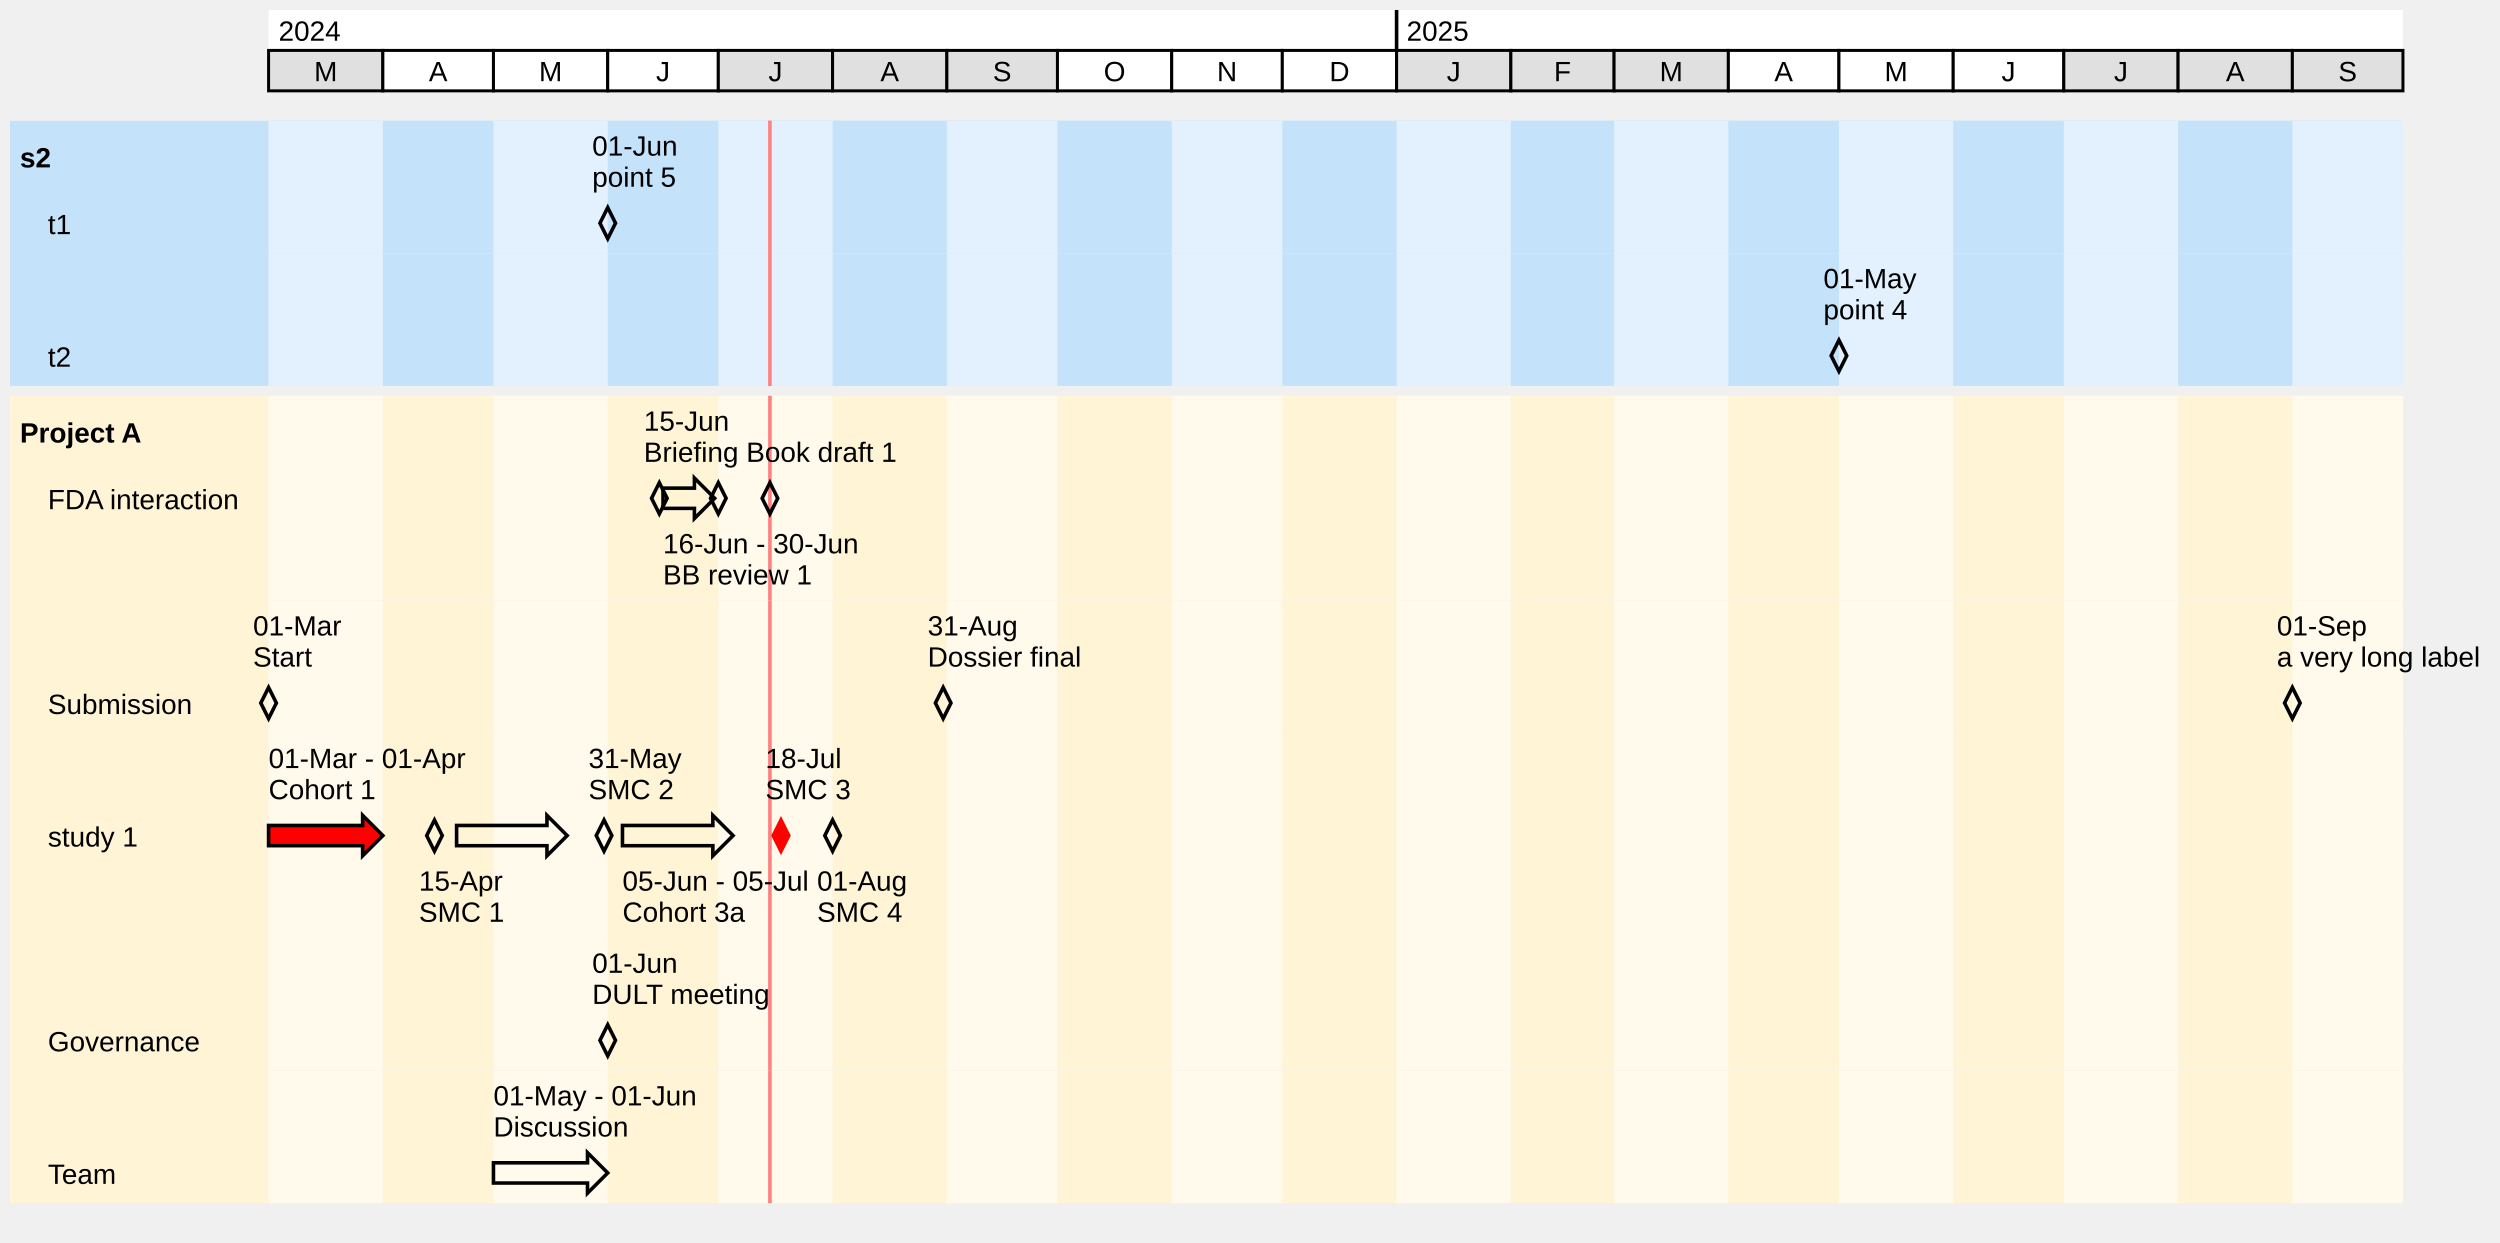
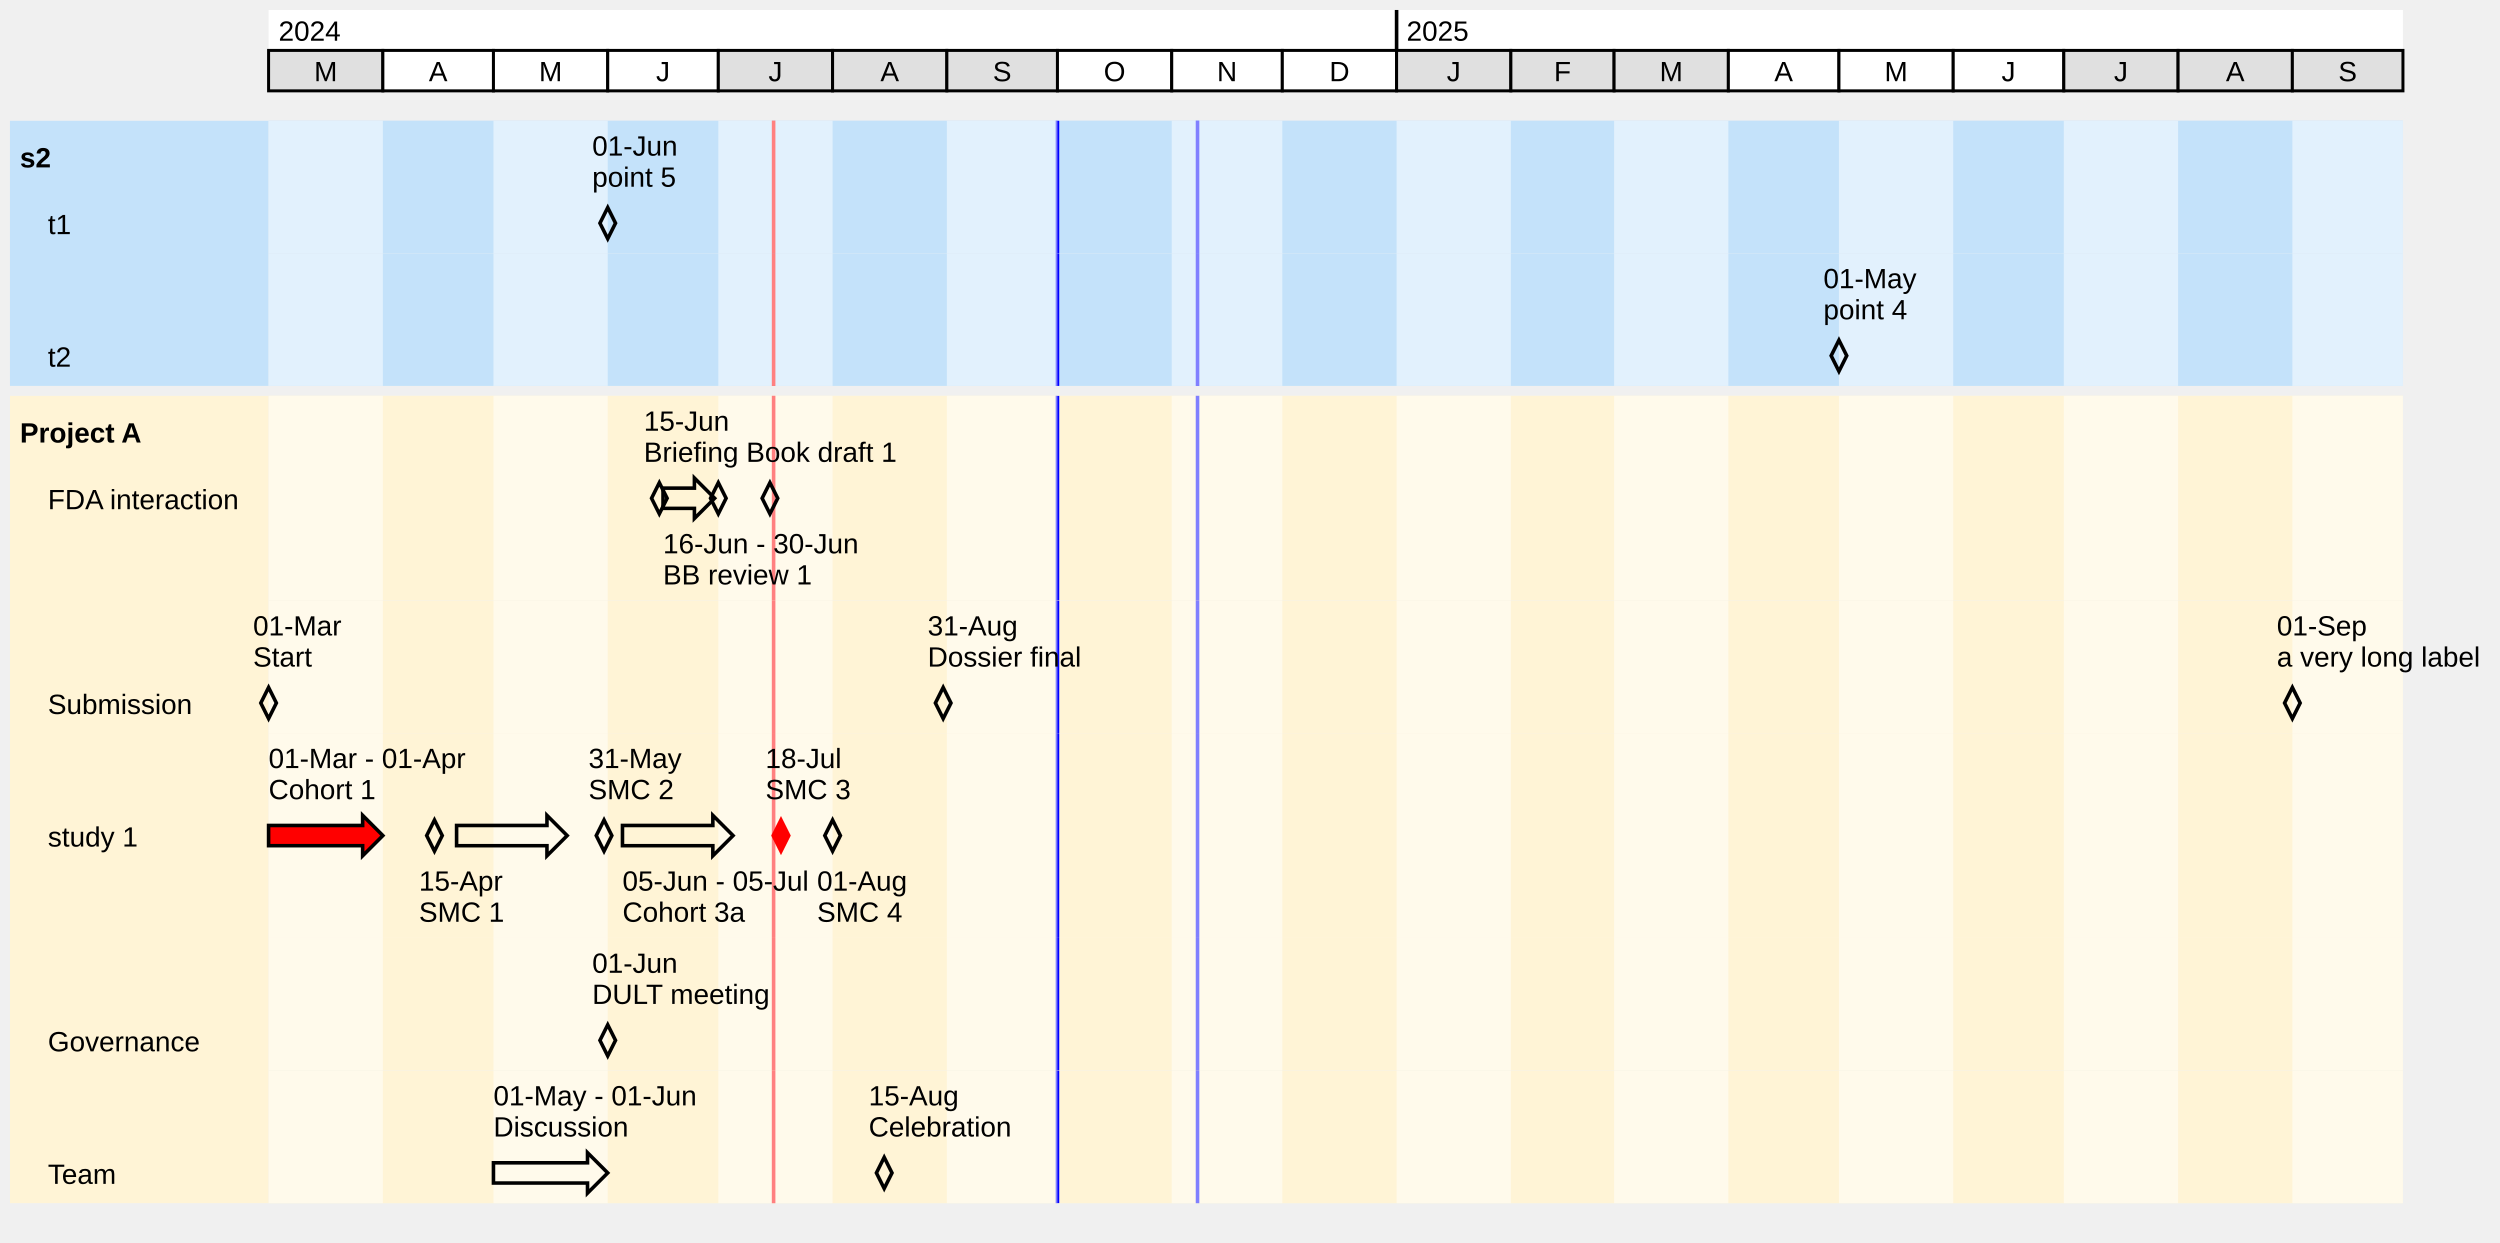
<svg xmlns="http://www.w3.org/2000/svg" width="1253.668" height="623.32" viewbox="0 0 1200 0.503">
  <style>text {font-family: Arial; font-size: 14.0px ;}</style>
  <rect x="5" y="5" width="1200" height="40.56" style="stroke:black;  stroke-width:0; fill:transparent; fill-opacity:1" />
  <text x="10" y="28.4" font-weight="bold" />
  <rect x="134.688" y="5" width="1070.312" height="20.28" style="stroke:black;  stroke-width:0; fill:#f0f0f0; fill-opacity:1" />
  <rect x="134.688" y="5" width="1070.312" height="20.28" style="stroke:transparent;  stroke-width:1; fill:white; fill-opacity:1" />
-   <text x="139.688" y="20.44" font-weight="normal">2024</text>
  <text x="705.345" y="20.44" font-weight="normal">2025</text>
  <line x1="700.345" y1="5" x2="700.345" y2="25.28" style="stroke:black; stroke-width:1.8; " />
+   <text x="139.688" y="20.44" font-weight="normal">2024</text>
  <text x="24.0" y="30.64" font-weight="normal" />
  <rect x="134.688" y="25.28" width="1070.312" height="20.28" style="stroke:black;  stroke-width:0; fill:#f0f0f0; fill-opacity:1" />
  <rect x="134.688" y="25.28" width="1070.312" height="20.28" style="stroke:black;  stroke-width:0; fill:white; fill-opacity:1" />
  <rect x="134.688" y="25.28" width="57.305" height="20.28" style="stroke:black;  stroke-width:1.5; fill:#e0e0e0; fill-opacity:1" />
  <text x="157.512" y="40.72" font-weight="normal">M</text>
  <rect x="191.993" y="25.28" width="55.457" height="20.28" style="stroke:black;  stroke-width:1.5; fill:white; fill-opacity:1" />
  <text x="215.049" y="40.72" font-weight="normal">A</text>
  <rect x="247.449" y="25.28" width="57.305" height="20.28" style="stroke:black;  stroke-width:1.5; fill:white; fill-opacity:1" />
  <text x="270.274" y="40.72" font-weight="normal">M</text>
  <rect x="304.754" y="25.28" width="55.457" height="20.28" style="stroke:black;  stroke-width:1.5; fill:white; fill-opacity:1" />
  <text x="328.983" y="40.72" font-weight="normal">J</text>
  <rect x="360.211" y="25.28" width="57.305" height="20.28" style="stroke:black;  stroke-width:1.5; fill:#e0e0e0; fill-opacity:1" />
  <text x="385.364" y="40.72" font-weight="normal">J</text>
  <rect x="417.516" y="25.28" width="57.305" height="20.28" style="stroke:black;  stroke-width:1.5; fill:#e0e0e0; fill-opacity:1" />
  <text x="441.497" y="40.72" font-weight="normal">A</text>
  <rect x="474.821" y="25.28" width="55.457" height="20.28" style="stroke:black;  stroke-width:1.5; fill:#e0e0e0; fill-opacity:1" />
  <text x="497.878" y="40.72" font-weight="normal">S</text>
  <rect x="530.278" y="25.28" width="57.305" height="20.28" style="stroke:black;  stroke-width:1.5; fill:white; fill-opacity:1" />
  <text x="553.485" y="40.72" font-weight="normal">O</text>
  <rect x="587.583" y="25.28" width="55.457" height="20.28" style="stroke:black;  stroke-width:1.5; fill:white; fill-opacity:1" />
  <text x="610.257" y="40.72" font-weight="normal">N</text>
  <rect x="643.04" y="25.28" width="57.305" height="20.28" style="stroke:black;  stroke-width:1.5; fill:white; fill-opacity:1" />
  <text x="666.638" y="40.72" font-weight="normal">D</text>
  <rect x="700.345" y="25.28" width="57.305" height="20.28" style="stroke:black;  stroke-width:1.5; fill:#e0e0e0; fill-opacity:1" />
  <text x="725.497" y="40.72" font-weight="normal">J</text>
  <rect x="757.65" y="25.28" width="51.759" height="20.28" style="stroke:black;  stroke-width:1.5; fill:#e0e0e0; fill-opacity:1" />
  <text x="779.256" y="40.72" font-weight="normal">F</text>
  <rect x="809.41" y="25.28" width="57.305" height="20.28" style="stroke:black;  stroke-width:1.5; fill:#e0e0e0; fill-opacity:1" />
  <text x="832.234" y="40.72" font-weight="normal">M</text>
  <rect x="866.715" y="25.28" width="55.457" height="20.28" style="stroke:black;  stroke-width:1.5; fill:white; fill-opacity:1" />
  <text x="889.771" y="40.72" font-weight="normal">A</text>
  <rect x="922.171" y="25.28" width="57.305" height="20.28" style="stroke:black;  stroke-width:1.5; fill:white; fill-opacity:1" />
  <text x="944.996" y="40.72" font-weight="normal">M</text>
  <rect x="979.476" y="25.28" width="55.457" height="20.28" style="stroke:black;  stroke-width:1.5; fill:white; fill-opacity:1" />
  <text x="1003.705" y="40.72" font-weight="normal">J</text>
  <rect x="1034.933" y="25.28" width="57.305" height="20.28" style="stroke:black;  stroke-width:1.5; fill:#e0e0e0; fill-opacity:1" />
  <text x="1060.086" y="40.72" font-weight="normal">J</text>
  <rect x="1092.238" y="25.28" width="57.305" height="20.28" style="stroke:black;  stroke-width:1.5; fill:#e0e0e0; fill-opacity:1" />
  <text x="1116.219" y="40.72" font-weight="normal">A</text>
  <rect x="1149.543" y="25.28" width="55.457" height="20.28" style="stroke:black;  stroke-width:1.5; fill:#e0e0e0; fill-opacity:1" />
  <text x="1172.6" y="40.72" font-weight="normal">S</text>
  <text x="24.0" y="50.92" font-weight="normal" />
  <rect x="5" y="60.56" width="1200" height="132.96" style="stroke:black;  stroke-width:0; fill:#c4e2fa; fill-opacity:1" />
  <text x="10" y="83.96" font-weight="bold">s2</text>
  <rect x="134.688" y="60.56" width="1070.312" height="66.48" style="stroke:black;  stroke-width:0; fill:#f0f0f0; fill-opacity:1" />
  <rect x="134.688" y="60.56" width="1070.312" height="66.48" style="stroke:transparent;  stroke-width:1; fill:#c4e2fa; fill-opacity:1" />
-   <line x1="386.091" y1="60.56" x2="386.091" y2="127.04" style="stroke:red; stroke-width:1.8; " />
+   <line x1="387.939" y1="60.56" x2="387.939" y2="127.04" style="stroke:red; stroke-width:1.8; " />
+   <line x1="530.278" y1="60.56" x2="530.278" y2="127.04" style="stroke:blue; stroke-width:1.8; " />
+   <line x1="600.523" y1="60.56" x2="600.523" y2="127.04" style="stroke:blue; stroke-width:1.8; " />
  <rect x="134.688" y="60.56" width="57.305" height="66.48" style="stroke:black;  stroke-width:0; fill:white; fill-opacity:0.5" />
  <rect x="247.449" y="60.56" width="57.305" height="66.48" style="stroke:black;  stroke-width:0; fill:white; fill-opacity:0.5" />
  <rect x="360.211" y="60.56" width="57.305" height="66.48" style="stroke:black;  stroke-width:0; fill:white; fill-opacity:0.5" />
  <rect x="474.821" y="60.56" width="55.457" height="66.48" style="stroke:black;  stroke-width:0; fill:white; fill-opacity:0.5" />
  <rect x="587.583" y="60.56" width="55.457" height="66.48" style="stroke:black;  stroke-width:0; fill:white; fill-opacity:0.5" />
  <rect x="700.345" y="60.56" width="57.305" height="66.48" style="stroke:black;  stroke-width:0; fill:white; fill-opacity:0.5" />
  <rect x="809.41" y="60.56" width="57.305" height="66.48" style="stroke:black;  stroke-width:0; fill:white; fill-opacity:0.5" />
  <rect x="922.171" y="60.56" width="57.305" height="66.48" style="stroke:black;  stroke-width:0; fill:white; fill-opacity:0.5" />
  <rect x="1034.933" y="60.56" width="57.305" height="66.48" style="stroke:black;  stroke-width:0; fill:white; fill-opacity:0.5" />
  <rect x="1149.543" y="60.56" width="55.457" height="66.48" style="stroke:black;  stroke-width:0; fill:white; fill-opacity:0.5" />
  <path d="M300.851, 111.9 L304.754, 104.092 L308.658, 111.9 L304.754, 119.708 L300.851, 111.9 Z" style="stroke: black; fill: none; stroke-width:1.8; " />
  <text x="296.973" y="78.04" font-weight="normal">01-Jun</text>
  <text x="296.973" y="93.64" font-weight="normal">point 5</text>
  <text x="24.0" y="117.4" font-weight="normal">t1</text>
  <rect x="134.688" y="127.04" width="1070.312" height="66.48" style="stroke:black;  stroke-width:0; fill:#f0f0f0; fill-opacity:1" />
  <rect x="134.688" y="127.04" width="1070.312" height="66.48" style="stroke:transparent;  stroke-width:1; fill:#c4e2fa; fill-opacity:1" />
-   <line x1="386.091" y1="127.04" x2="386.091" y2="193.52" style="stroke:red; stroke-width:1.8; " />
+   <line x1="387.939" y1="127.04" x2="387.939" y2="193.52" style="stroke:red; stroke-width:1.8; " />
+   <line x1="530.278" y1="127.04" x2="530.278" y2="193.52" style="stroke:blue; stroke-width:1.8; " />
+   <line x1="600.523" y1="127.04" x2="600.523" y2="193.52" style="stroke:blue; stroke-width:1.8; " />
  <rect x="134.688" y="127.04" width="57.305" height="66.48" style="stroke:black;  stroke-width:0; fill:white; fill-opacity:0.5" />
  <rect x="247.449" y="127.04" width="57.305" height="66.48" style="stroke:black;  stroke-width:0; fill:white; fill-opacity:0.5" />
  <rect x="360.211" y="127.04" width="57.305" height="66.48" style="stroke:black;  stroke-width:0; fill:white; fill-opacity:0.5" />
  <rect x="474.821" y="127.04" width="55.457" height="66.48" style="stroke:black;  stroke-width:0; fill:white; fill-opacity:0.5" />
  <rect x="587.583" y="127.04" width="55.457" height="66.48" style="stroke:black;  stroke-width:0; fill:white; fill-opacity:0.5" />
  <rect x="700.345" y="127.04" width="57.305" height="66.48" style="stroke:black;  stroke-width:0; fill:white; fill-opacity:0.5" />
  <rect x="809.41" y="127.04" width="57.305" height="66.48" style="stroke:black;  stroke-width:0; fill:white; fill-opacity:0.5" />
  <rect x="922.171" y="127.04" width="57.305" height="66.48" style="stroke:black;  stroke-width:0; fill:white; fill-opacity:0.5" />
  <rect x="1034.933" y="127.04" width="57.305" height="66.48" style="stroke:black;  stroke-width:0; fill:white; fill-opacity:0.5" />
  <rect x="1149.543" y="127.04" width="55.457" height="66.48" style="stroke:black;  stroke-width:0; fill:white; fill-opacity:0.5" />
  <path d="M918.267, 178.38 L922.171, 170.572 L926.075, 178.38 L922.171, 186.188 L918.267, 178.38 Z" style="stroke: black; fill: none; stroke-width:1.8; " />
  <text x="914.39" y="144.52" font-weight="normal">01-May</text>
  <text x="914.39" y="160.12" font-weight="normal">point 4</text>
  <text x="24.0" y="183.88" font-weight="normal">t2</text>
  <rect x="5" y="198.52" width="1200" height="404.8" style="stroke:black;  stroke-width:0; fill:#fff4d6; fill-opacity:1" />
  <text x="10" y="221.92" font-weight="bold">Project A</text>
  <rect x="134.688" y="198.52" width="1070.312" height="102.68" style="stroke:black;  stroke-width:0; fill:#f0f0f0; fill-opacity:1" />
  <rect x="134.688" y="198.52" width="1070.312" height="102.68" style="stroke:transparent;  stroke-width:1; fill:#fff4d6; fill-opacity:1" />
-   <line x1="386.091" y1="198.52" x2="386.091" y2="301.2" style="stroke:red; stroke-width:1.8; " />
+   <line x1="387.939" y1="198.52" x2="387.939" y2="301.2" style="stroke:red; stroke-width:1.8; " />
+   <line x1="530.278" y1="198.52" x2="530.278" y2="301.2" style="stroke:blue; stroke-width:1.8; " />
+   <line x1="600.523" y1="198.52" x2="600.523" y2="301.2" style="stroke:blue; stroke-width:1.8; " />
  <rect x="134.688" y="198.52" width="57.305" height="102.68" style="stroke:black;  stroke-width:0; fill:white; fill-opacity:0.5" />
  <rect x="247.449" y="198.52" width="57.305" height="102.68" style="stroke:black;  stroke-width:0; fill:white; fill-opacity:0.5" />
  <rect x="360.211" y="198.52" width="57.305" height="102.68" style="stroke:black;  stroke-width:0; fill:white; fill-opacity:0.5" />
  <rect x="474.821" y="198.52" width="55.457" height="102.68" style="stroke:black;  stroke-width:0; fill:white; fill-opacity:0.5" />
  <rect x="587.583" y="198.52" width="55.457" height="102.68" style="stroke:black;  stroke-width:0; fill:white; fill-opacity:0.5" />
  <rect x="700.345" y="198.52" width="57.305" height="102.68" style="stroke:black;  stroke-width:0; fill:white; fill-opacity:0.5" />
  <rect x="809.41" y="198.52" width="57.305" height="102.68" style="stroke:black;  stroke-width:0; fill:white; fill-opacity:0.5" />
  <rect x="922.171" y="198.52" width="57.305" height="102.68" style="stroke:black;  stroke-width:0; fill:white; fill-opacity:0.5" />
  <rect x="1034.933" y="198.52" width="57.305" height="102.68" style="stroke:black;  stroke-width:0; fill:white; fill-opacity:0.5" />
  <rect x="1149.543" y="198.52" width="55.457" height="102.68" style="stroke:black;  stroke-width:0; fill:white; fill-opacity:0.5" />
  <path d="M326.73, 249.86 L330.634, 242.052 L334.538, 249.86 L330.634, 257.668 L326.73, 249.86 Z" style="stroke: black; fill: none; stroke-width:1.8; " />
  <path d="M332.483, 254.93 L332.483, 244.79 L348.222, 244.79 L348.222, 239.72 L358.362, 249.86 L348.222, 260.0 L348.222, 254.93 L332.483, 254.93 Z" style="stroke: black; fill: none; stroke-width:1.8; " />
  <path d="M356.307, 249.86 L360.211, 242.052 L364.115, 249.86 L360.211, 257.668 L356.307, 249.86 Z" style="stroke: black; fill: none; stroke-width:1.8; " />
  <path d="M382.187, 249.86 L386.091, 242.052 L389.995, 249.86 L386.091, 257.668 L382.187, 249.86 Z" style="stroke: black; fill: none; stroke-width:1.8; " />
  <text x="322.853" y="216.0" font-weight="normal">15-Jun</text>
  <text x="322.853" y="231.6" font-weight="normal">Briefing Book draft 1</text>
  <text x="332.483" y="277.48" font-weight="normal">16-Jun - 30-Jun</text>
  <text x="332.483" y="293.08" font-weight="normal">BB review 1</text>
  <text x="24.0" y="255.36" font-weight="normal">FDA interaction</text>
  <rect x="134.688" y="301.2" width="1070.312" height="66.48" style="stroke:black;  stroke-width:0; fill:#f0f0f0; fill-opacity:1" />
  <rect x="134.688" y="301.2" width="1070.312" height="66.48" style="stroke:transparent;  stroke-width:1; fill:#fff4d6; fill-opacity:1" />
-   <line x1="386.091" y1="301.2" x2="386.091" y2="367.68" style="stroke:red; stroke-width:1.8; " />
+   <line x1="387.939" y1="301.2" x2="387.939" y2="367.68" style="stroke:red; stroke-width:1.8; " />
+   <line x1="530.278" y1="301.2" x2="530.278" y2="367.68" style="stroke:blue; stroke-width:1.8; " />
+   <line x1="600.523" y1="301.2" x2="600.523" y2="367.68" style="stroke:blue; stroke-width:1.8; " />
  <rect x="134.688" y="301.2" width="57.305" height="66.48" style="stroke:black;  stroke-width:0; fill:white; fill-opacity:0.5" />
  <rect x="247.449" y="301.2" width="57.305" height="66.48" style="stroke:black;  stroke-width:0; fill:white; fill-opacity:0.5" />
  <rect x="360.211" y="301.2" width="57.305" height="66.48" style="stroke:black;  stroke-width:0; fill:white; fill-opacity:0.5" />
  <rect x="474.821" y="301.2" width="55.457" height="66.48" style="stroke:black;  stroke-width:0; fill:white; fill-opacity:0.5" />
  <rect x="587.583" y="301.2" width="55.457" height="66.48" style="stroke:black;  stroke-width:0; fill:white; fill-opacity:0.5" />
  <rect x="700.345" y="301.2" width="57.305" height="66.48" style="stroke:black;  stroke-width:0; fill:white; fill-opacity:0.5" />
  <rect x="809.41" y="301.2" width="57.305" height="66.48" style="stroke:black;  stroke-width:0; fill:white; fill-opacity:0.5" />
  <rect x="922.171" y="301.2" width="57.305" height="66.48" style="stroke:black;  stroke-width:0; fill:white; fill-opacity:0.5" />
  <rect x="1034.933" y="301.2" width="57.305" height="66.48" style="stroke:black;  stroke-width:0; fill:white; fill-opacity:0.5" />
  <rect x="1149.543" y="301.2" width="55.457" height="66.48" style="stroke:black;  stroke-width:0; fill:white; fill-opacity:0.5" />
  <path d="M130.784, 352.54 L134.688, 344.732 L138.591, 352.54 L134.688, 360.348 L130.784, 352.54 Z" style="stroke: black; fill: none; stroke-width:1.8; " />
  <path d="M469.069, 352.54 L472.973, 344.732 L476.877, 352.54 L472.973, 360.348 L469.069, 352.54 Z" style="stroke: black; fill: none; stroke-width:1.8; " />
  <path d="M1145.639, 352.54 L1149.543, 344.732 L1153.447, 352.54 L1149.543, 360.348 L1145.639, 352.54 Z" style="stroke: black; fill: none; stroke-width:1.8; " />
  <text x="126.906" y="318.68" font-weight="normal">01-Mar</text>
  <text x="126.906" y="334.28" font-weight="normal">Start</text>
  <text x="465.192" y="318.68" font-weight="normal">31-Aug</text>
  <text x="465.192" y="334.28" font-weight="normal">Dossier final</text>
  <text x="1141.762" y="318.68" font-weight="normal">01-Sep</text>
  <text x="1141.762" y="334.28" font-weight="normal">a very long label</text>
  <text x="24.0" y="358.04" font-weight="normal">Submission</text>
  <rect x="134.688" y="367.68" width="1070.312" height="102.68" style="stroke:black;  stroke-width:0; fill:#f0f0f0; fill-opacity:1" />
  <rect x="134.688" y="367.68" width="1070.312" height="102.68" style="stroke:transparent;  stroke-width:1; fill:#fff4d6; fill-opacity:1" />
-   <line x1="386.091" y1="367.68" x2="386.091" y2="470.36" style="stroke:red; stroke-width:1.8; " />
+   <line x1="387.939" y1="367.68" x2="387.939" y2="470.36" style="stroke:red; stroke-width:1.8; " />
+   <line x1="530.278" y1="367.68" x2="530.278" y2="470.36" style="stroke:blue; stroke-width:1.8; " />
+   <line x1="600.523" y1="367.68" x2="600.523" y2="470.36" style="stroke:blue; stroke-width:1.8; " />
  <rect x="134.688" y="367.68" width="57.305" height="102.68" style="stroke:black;  stroke-width:0; fill:white; fill-opacity:0.5" />
  <rect x="247.449" y="367.68" width="57.305" height="102.68" style="stroke:black;  stroke-width:0; fill:white; fill-opacity:0.5" />
  <rect x="360.211" y="367.68" width="57.305" height="102.68" style="stroke:black;  stroke-width:0; fill:white; fill-opacity:0.5" />
  <rect x="474.821" y="367.68" width="55.457" height="102.68" style="stroke:black;  stroke-width:0; fill:white; fill-opacity:0.5" />
  <rect x="587.583" y="367.68" width="55.457" height="102.68" style="stroke:black;  stroke-width:0; fill:white; fill-opacity:0.5" />
  <rect x="700.345" y="367.68" width="57.305" height="102.68" style="stroke:black;  stroke-width:0; fill:white; fill-opacity:0.5" />
  <rect x="809.41" y="367.68" width="57.305" height="102.68" style="stroke:black;  stroke-width:0; fill:white; fill-opacity:0.5" />
  <rect x="922.171" y="367.68" width="57.305" height="102.68" style="stroke:black;  stroke-width:0; fill:white; fill-opacity:0.5" />
  <rect x="1034.933" y="367.68" width="57.305" height="102.68" style="stroke:black;  stroke-width:0; fill:white; fill-opacity:0.5" />
  <rect x="1149.543" y="367.68" width="55.457" height="102.68" style="stroke:black;  stroke-width:0; fill:white; fill-opacity:0.5" />
  <path d="M134.688, 424.09 L134.688, 413.95 L181.853, 413.95 L181.853, 408.88 L191.993, 419.02 L181.853, 429.16 L181.853, 424.09 L134.688, 424.09 Z" style="stroke: black; fill: red; stroke-width:1.8; " />
  <path d="M213.969, 419.02 L217.872, 411.212 L221.776, 419.02 L217.872, 426.828 L213.969, 419.02 Z" style="stroke: black; fill: none; stroke-width:1.8; " />
  <path d="M228.964, 424.09 L228.964, 413.95 L274.28, 413.95 L274.28, 408.88 L284.42, 419.02 L274.28, 429.16 L274.28, 424.09 L228.964, 424.09 Z" style="stroke: black; fill: none; stroke-width:1.8; " />
  <path d="M299.002, 419.02 L302.906, 411.212 L306.81, 419.02 L302.906, 426.828 L299.002, 419.02 Z" style="stroke: black; fill: none; stroke-width:1.8; " />
  <path d="M312.149, 424.09 L312.149, 413.95 L357.465, 413.95 L357.465, 408.88 L367.605, 419.02 L357.465, 429.16 L357.465, 424.09 L312.149, 424.09 Z" style="stroke: black; fill: none; stroke-width:1.8; " />
  <path d="M387.733, 419.02 L391.636, 411.212 L395.54, 419.02 L391.636, 426.828 L387.733, 419.02 Z" style="stroke: red; fill: red; stroke-width:1.8; " />
  <path d="M413.612, 419.02 L417.516, 411.212 L421.42, 419.02 L417.516, 426.828 L413.612, 419.02 Z" style="stroke: black; fill: none; stroke-width:1.8; " />
  <text x="134.688" y="385.16" font-weight="normal">01-Mar - 01-Apr</text>
  <text x="134.688" y="400.76" font-weight="normal">Cohort 1</text>
  <text x="295.125" y="385.16" font-weight="normal">31-May</text>
  <text x="295.125" y="400.76" font-weight="normal">SMC 2</text>
  <text x="383.855" y="385.16" font-weight="normal">18-Jul</text>
  <text x="383.855" y="400.76" font-weight="normal">SMC 3</text>
  <text x="210.091" y="446.64" font-weight="normal">15-Apr</text>
  <text x="210.091" y="462.24" font-weight="normal">SMC 1</text>
  <text x="312.149" y="446.64" font-weight="normal">05-Jun - 05-Jul</text>
  <text x="312.149" y="462.24" font-weight="normal">Cohort 3a</text>
  <text x="409.735" y="446.64" font-weight="normal">01-Aug</text>
  <text x="409.735" y="462.24" font-weight="normal">SMC 4</text>
  <text x="24.0" y="424.52" font-weight="normal">study 1</text>
  <rect x="134.688" y="470.36" width="1070.312" height="66.48" style="stroke:black;  stroke-width:0; fill:#f0f0f0; fill-opacity:1" />
  <rect x="134.688" y="470.36" width="1070.312" height="66.48" style="stroke:transparent;  stroke-width:1; fill:#fff4d6; fill-opacity:1" />
-   <line x1="386.091" y1="470.36" x2="386.091" y2="536.84" style="stroke:red; stroke-width:1.8; " />
+   <line x1="387.939" y1="470.36" x2="387.939" y2="536.84" style="stroke:red; stroke-width:1.8; " />
+   <line x1="530.278" y1="470.36" x2="530.278" y2="536.84" style="stroke:blue; stroke-width:1.8; " />
+   <line x1="600.523" y1="470.36" x2="600.523" y2="536.84" style="stroke:blue; stroke-width:1.8; " />
  <rect x="134.688" y="470.36" width="57.305" height="66.48" style="stroke:black;  stroke-width:0; fill:white; fill-opacity:0.5" />
  <rect x="247.449" y="470.36" width="57.305" height="66.48" style="stroke:black;  stroke-width:0; fill:white; fill-opacity:0.5" />
  <rect x="360.211" y="470.36" width="57.305" height="66.48" style="stroke:black;  stroke-width:0; fill:white; fill-opacity:0.5" />
  <rect x="474.821" y="470.36" width="55.457" height="66.48" style="stroke:black;  stroke-width:0; fill:white; fill-opacity:0.5" />
  <rect x="587.583" y="470.36" width="55.457" height="66.48" style="stroke:black;  stroke-width:0; fill:white; fill-opacity:0.5" />
  <rect x="700.345" y="470.36" width="57.305" height="66.48" style="stroke:black;  stroke-width:0; fill:white; fill-opacity:0.5" />
  <rect x="809.41" y="470.36" width="57.305" height="66.48" style="stroke:black;  stroke-width:0; fill:white; fill-opacity:0.5" />
  <rect x="922.171" y="470.36" width="57.305" height="66.48" style="stroke:black;  stroke-width:0; fill:white; fill-opacity:0.5" />
  <rect x="1034.933" y="470.36" width="57.305" height="66.48" style="stroke:black;  stroke-width:0; fill:white; fill-opacity:0.5" />
  <rect x="1149.543" y="470.36" width="55.457" height="66.48" style="stroke:black;  stroke-width:0; fill:white; fill-opacity:0.5" />
  <path d="M300.851, 521.7 L304.754, 513.892 L308.658, 521.7 L304.754, 529.508 L300.851, 521.7 Z" style="stroke: black; fill: none; stroke-width:1.8; " />
  <text x="296.973" y="487.84" font-weight="normal">01-Jun</text>
  <text x="296.973" y="503.44" font-weight="normal">DULT meeting</text>
  <text x="24.0" y="527.2" font-weight="normal">Governance</text>
  <rect x="134.688" y="536.84" width="1070.312" height="66.48" style="stroke:black;  stroke-width:0; fill:#f0f0f0; fill-opacity:1" />
  <rect x="134.688" y="536.84" width="1070.312" height="66.48" style="stroke:transparent;  stroke-width:1; fill:#fff4d6; fill-opacity:1" />
-   <line x1="386.091" y1="536.84" x2="386.091" y2="603.32" style="stroke:red; stroke-width:1.8; " />
+   <line x1="387.939" y1="536.84" x2="387.939" y2="603.32" style="stroke:red; stroke-width:1.8; " />
+   <line x1="530.278" y1="536.84" x2="530.278" y2="603.32" style="stroke:blue; stroke-width:1.8; " />
+   <line x1="600.523" y1="536.84" x2="600.523" y2="603.32" style="stroke:blue; stroke-width:1.8; " />
  <rect x="134.688" y="536.84" width="57.305" height="66.48" style="stroke:black;  stroke-width:0; fill:white; fill-opacity:0.5" />
  <rect x="247.449" y="536.84" width="57.305" height="66.48" style="stroke:black;  stroke-width:0; fill:white; fill-opacity:0.5" />
  <rect x="360.211" y="536.84" width="57.305" height="66.48" style="stroke:black;  stroke-width:0; fill:white; fill-opacity:0.5" />
  <rect x="474.821" y="536.84" width="55.457" height="66.48" style="stroke:black;  stroke-width:0; fill:white; fill-opacity:0.5" />
  <rect x="587.583" y="536.84" width="55.457" height="66.48" style="stroke:black;  stroke-width:0; fill:white; fill-opacity:0.5" />
  <rect x="700.345" y="536.84" width="57.305" height="66.48" style="stroke:black;  stroke-width:0; fill:white; fill-opacity:0.5" />
  <rect x="809.41" y="536.84" width="57.305" height="66.48" style="stroke:black;  stroke-width:0; fill:white; fill-opacity:0.5" />
  <rect x="922.171" y="536.84" width="57.305" height="66.48" style="stroke:black;  stroke-width:0; fill:white; fill-opacity:0.5" />
  <rect x="1034.933" y="536.84" width="57.305" height="66.48" style="stroke:black;  stroke-width:0; fill:white; fill-opacity:0.5" />
  <rect x="1149.543" y="536.84" width="55.457" height="66.48" style="stroke:black;  stroke-width:0; fill:white; fill-opacity:0.5" />
  <path d="M247.449, 593.25 L247.449, 583.11 L294.614, 583.11 L294.614, 578.04 L304.754, 588.18 L294.614, 598.32 L294.614, 593.25 L247.449, 593.25 Z" style="stroke: black; fill: none; stroke-width:1.8; " />
+   <path d="M439.492, 588.18 L443.396, 580.372 L447.3, 588.18 L443.396, 595.988 L439.492, 588.18 Z" style="stroke: black; fill: none; stroke-width:1.8; " />
  <text x="247.449" y="554.32" font-weight="normal">01-May - 01-Jun</text>
  <text x="247.449" y="569.92" font-weight="normal">Discussion</text>
+   <text x="435.615" y="554.32" font-weight="normal">15-Aug</text>
+   <text x="435.615" y="569.92" font-weight="normal">Celebration</text>
  <text x="24.0" y="593.68" font-weight="normal">Team</text>
</svg>
